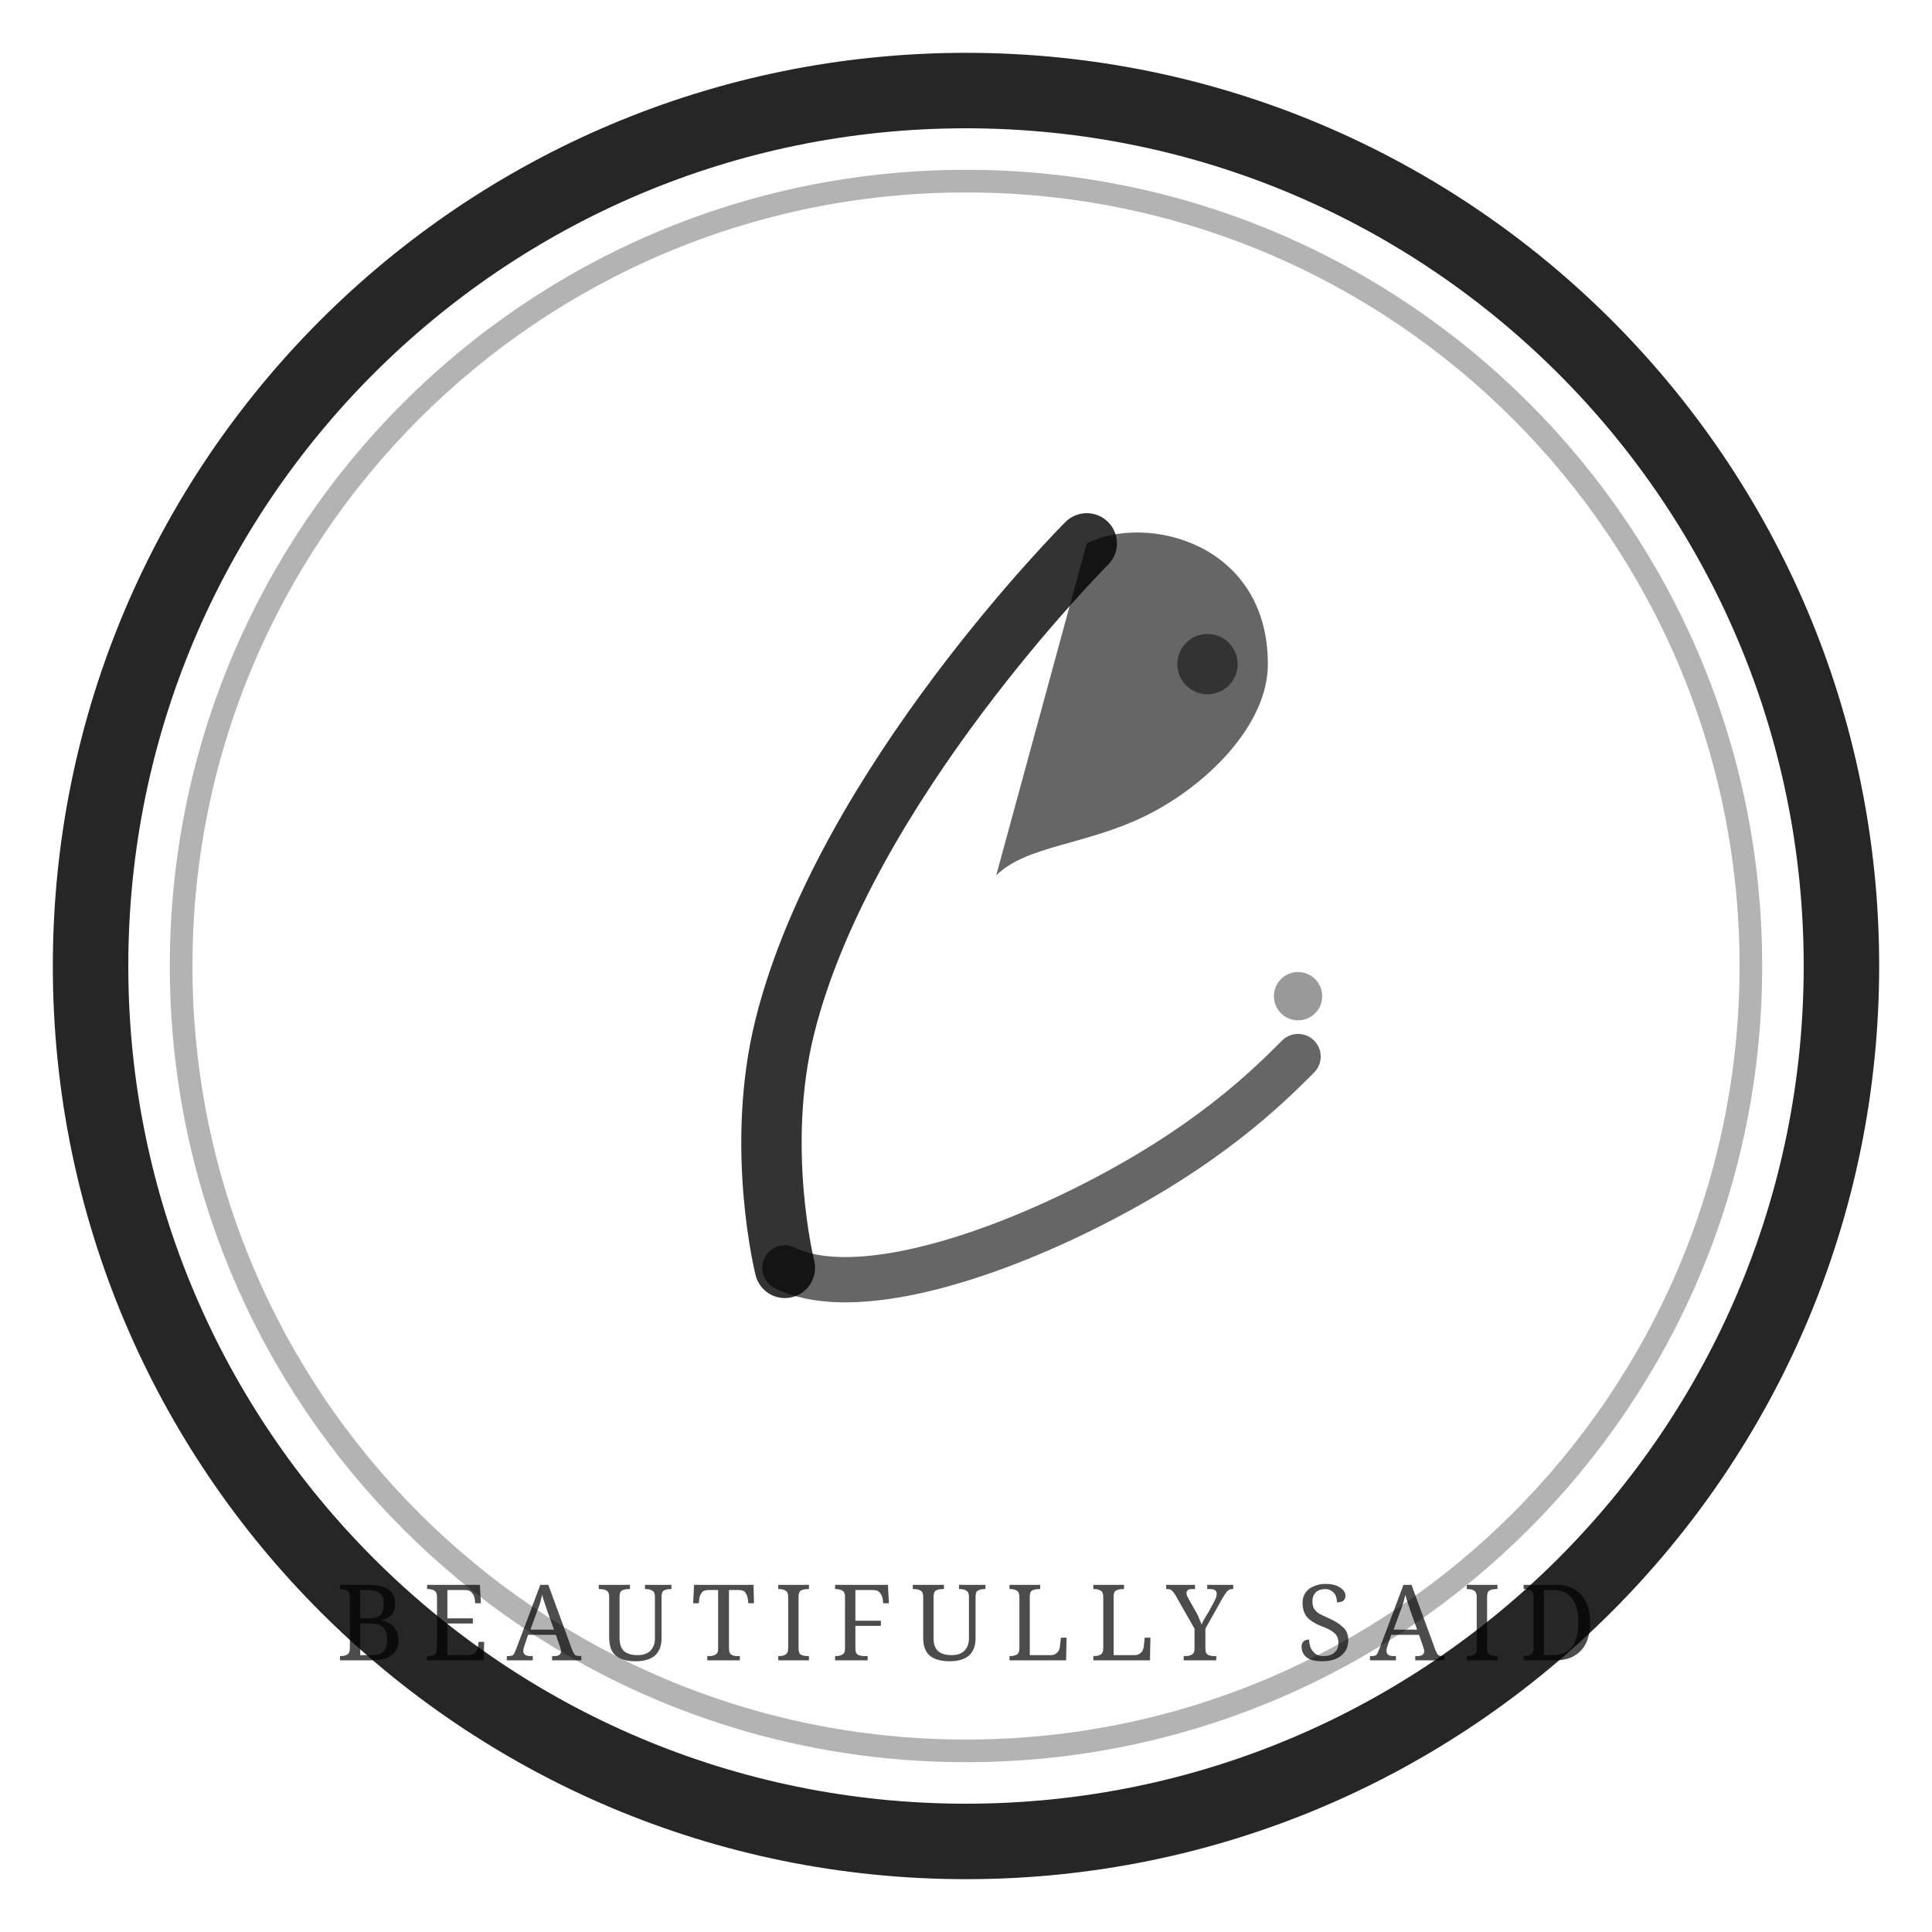
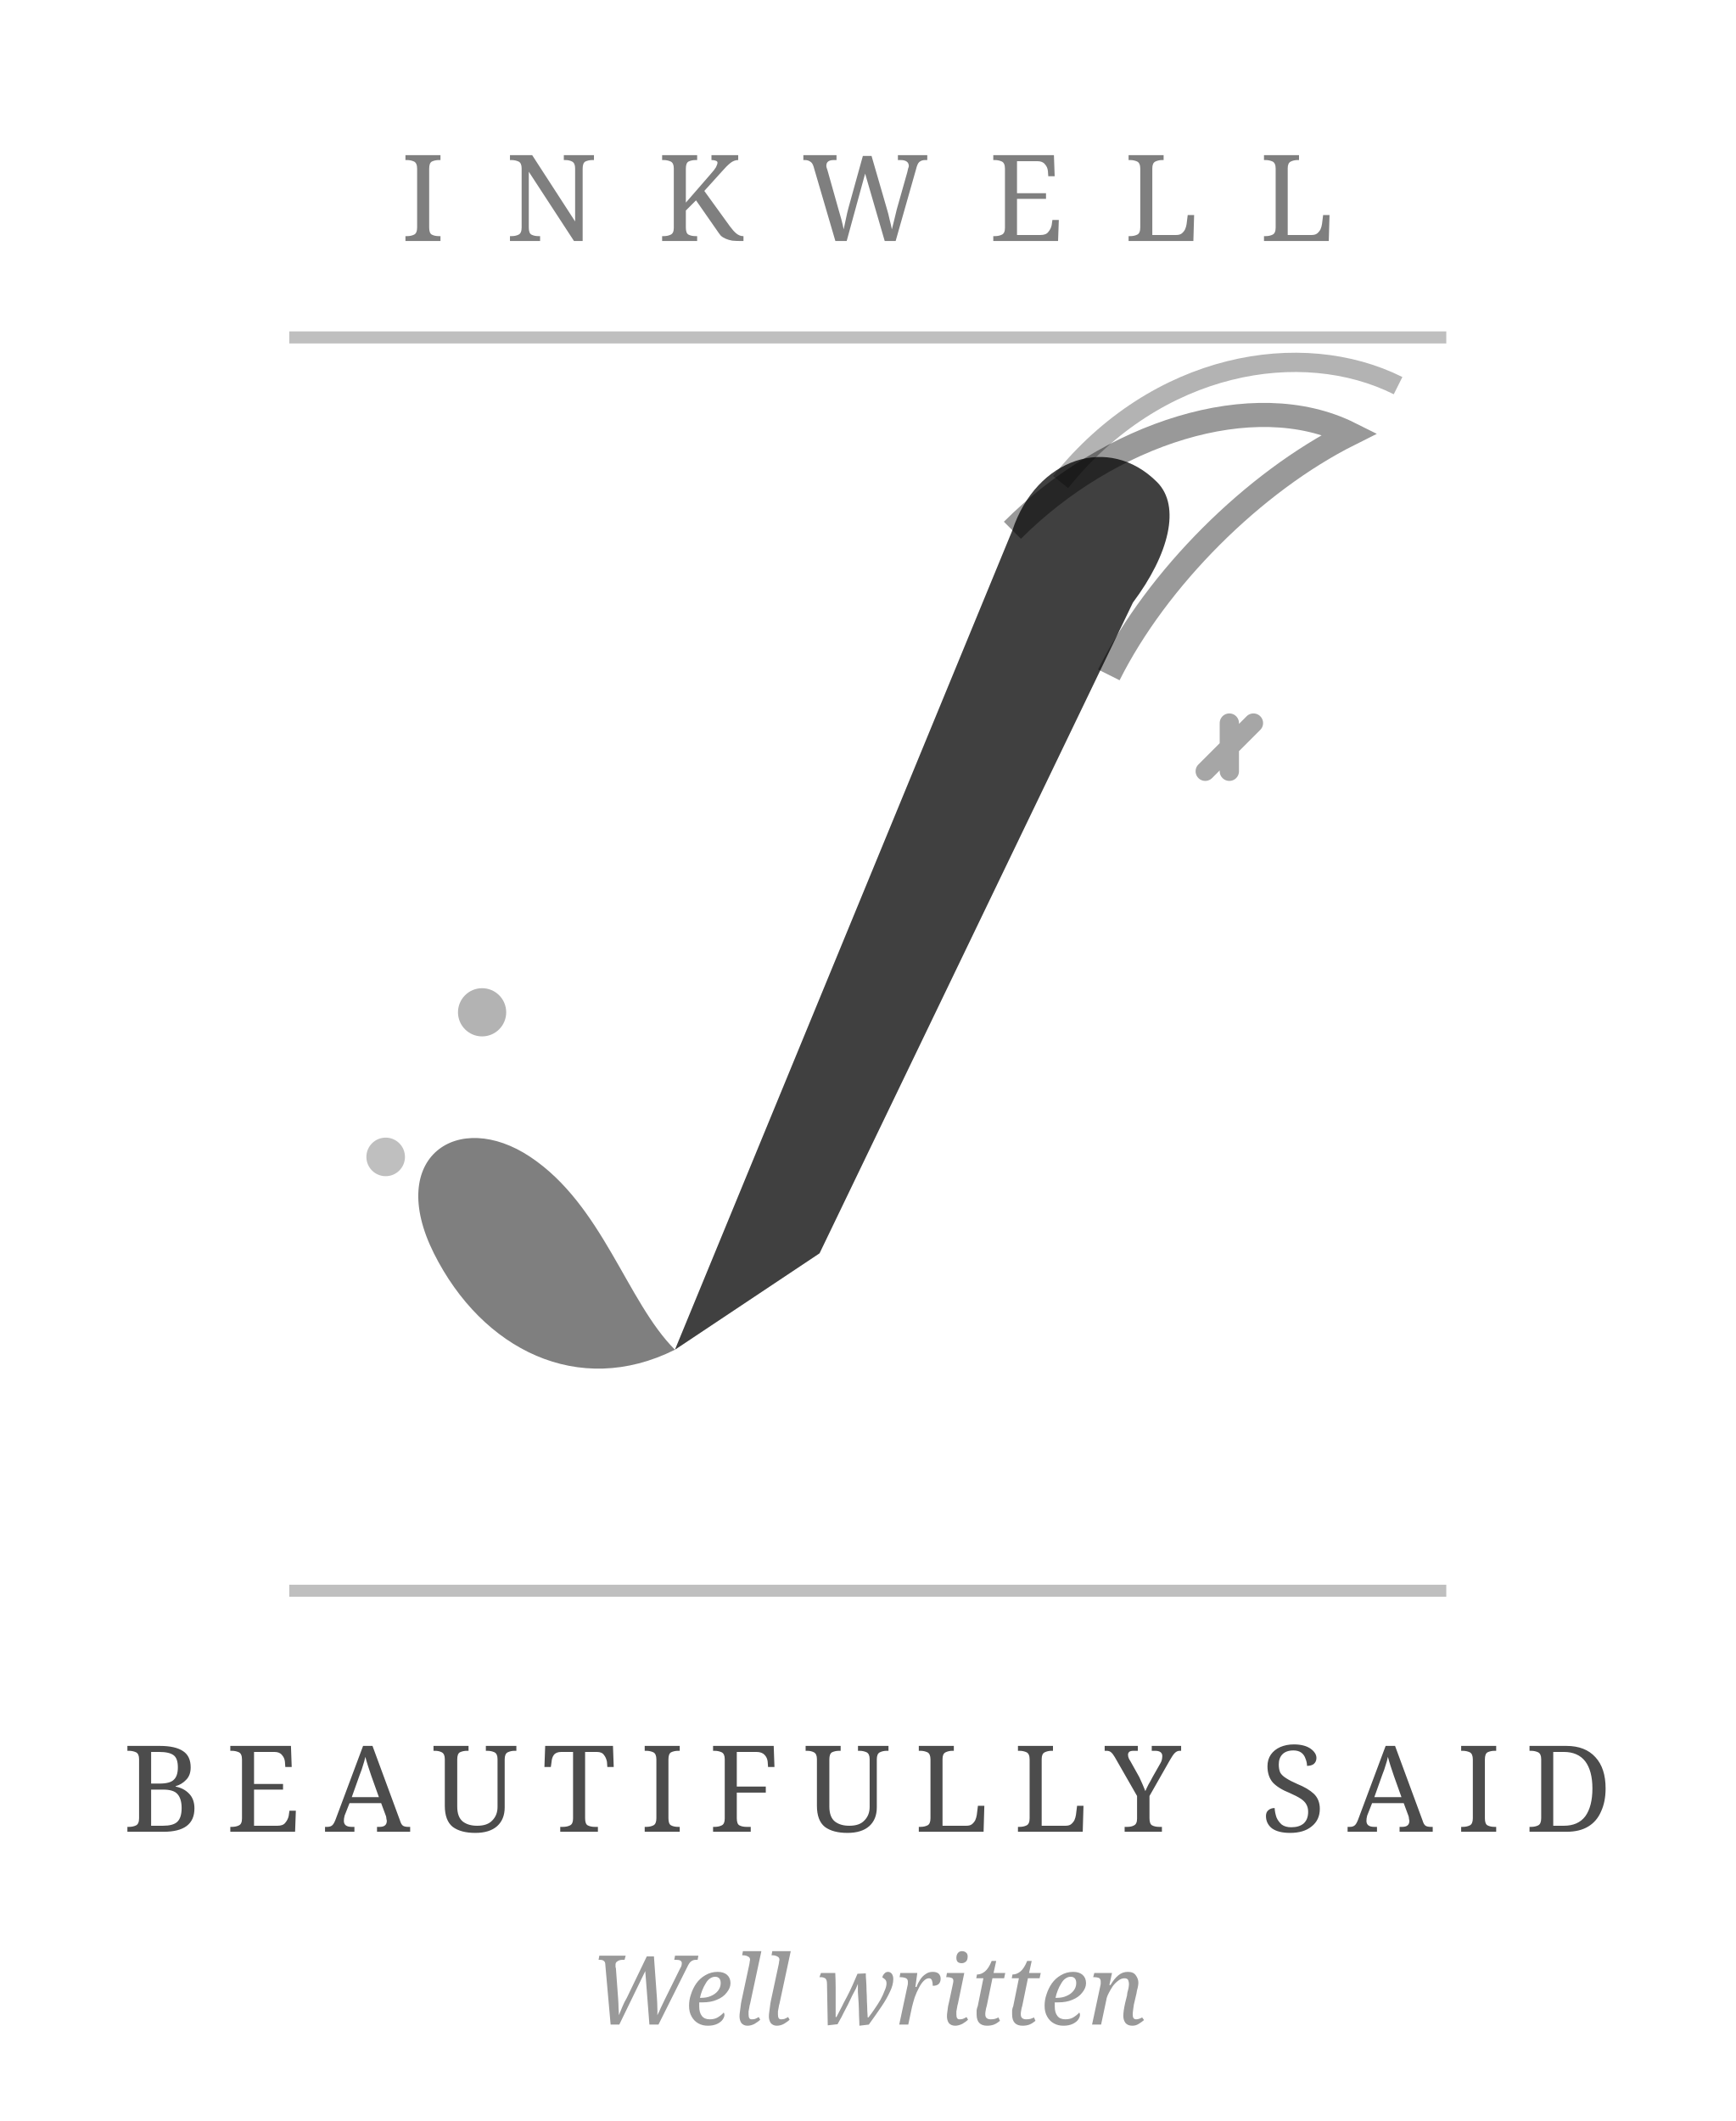
- <svg xmlns="http://www.w3.org/2000/svg" viewBox="0 0 64 64" fill="none">
-   <circle cx="32" cy="32" r="29" stroke="currentColor" stroke-width="2.5" opacity="0.85" />
-   <circle cx="32" cy="32" r="26" stroke="currentColor" stroke-width="0.75" opacity="0.3" />
-   <path d="M36 18 C36 18 28 26 26 34 C25 38 26 42 26 42" stroke="currentColor" stroke-width="2" stroke-linecap="round" fill="none" opacity="0.8" />
-   <path d="M36 18 C38 17 42 18 42 22 C42 24 40 26 38 27 C36 28 34 28 33 29" fill="currentColor" opacity="0.6" />
-   <path d="M26 42 C28 43 32 42 36 40 C40 38 42 36 43 35" stroke="currentColor" stroke-width="1.5" stroke-linecap="round" fill="none" opacity="0.6" />
-   <circle cx="40" cy="22" r="1" fill="currentColor" opacity="0.5" />
-   <circle cx="43" cy="33" r="0.8" fill="currentColor" opacity="0.4" />
-   <text x="32" y="55" text-anchor="middle" font-size="3.5" font-family="Georgia, serif" fill="currentColor" opacity="0.7" letter-spacing="0.6">BEAUTIFULLY SAID</text>
+ <svg xmlns="http://www.w3.org/2000/svg" viewBox="0 0 72 88" fill="none">
+   <text x="36" y="10" text-anchor="middle" font-size="5" font-family="Georgia, serif" fill="currentColor" opacity="0.5" letter-spacing="2.5" font-variant="small-caps">INKWELL</text>
+   <line x1="12" y1="14" x2="60" y2="14" stroke="currentColor" stroke-width="0.5" opacity="0.25" />
+   <path d="M28 56 L42 22 C43 19 46 18 48 20 C49 21 48.5 23 47 25 L34 52 Z" fill="currentColor" opacity="0.75" />
+   <path d="M42 22 C46 18 52 16 56 18 C52 20 48 24 46 28" stroke="currentColor" stroke-width="1" fill="none" opacity="0.4" />
+   <path d="M44 20 C48 15 54 14 58 16" stroke="currentColor" stroke-width="0.8" fill="none" opacity="0.3" />
+   <path d="M28 56 C24 58 20 56 18 52 C16 48 19 46 22 48 C25 50 26 54 28 56" fill="currentColor" opacity="0.5" />
+   <circle cx="20" cy="42" r="1" fill="currentColor" opacity="0.3" />
+   <circle cx="16" cy="48" r="0.8" fill="currentColor" opacity="0.25" />
+   <path d="M50 32 L52 30 M51 30 L51 32" stroke="currentColor" stroke-width="0.8" stroke-linecap="round" opacity="0.35" />
+   <line x1="12" y1="66" x2="60" y2="66" stroke="currentColor" stroke-width="0.5" opacity="0.25" />
+   <text x="36" y="76" text-anchor="middle" font-size="5" font-family="Georgia, serif" fill="currentColor" opacity="0.7" letter-spacing="1" font-variant="small-caps">BEAUTIFULLY SAID</text>
+   <text x="36" y="84" text-anchor="middle" font-size="4" font-family="Georgia, serif" fill="currentColor" opacity="0.4" font-style="italic">Well written</text>
</svg>
